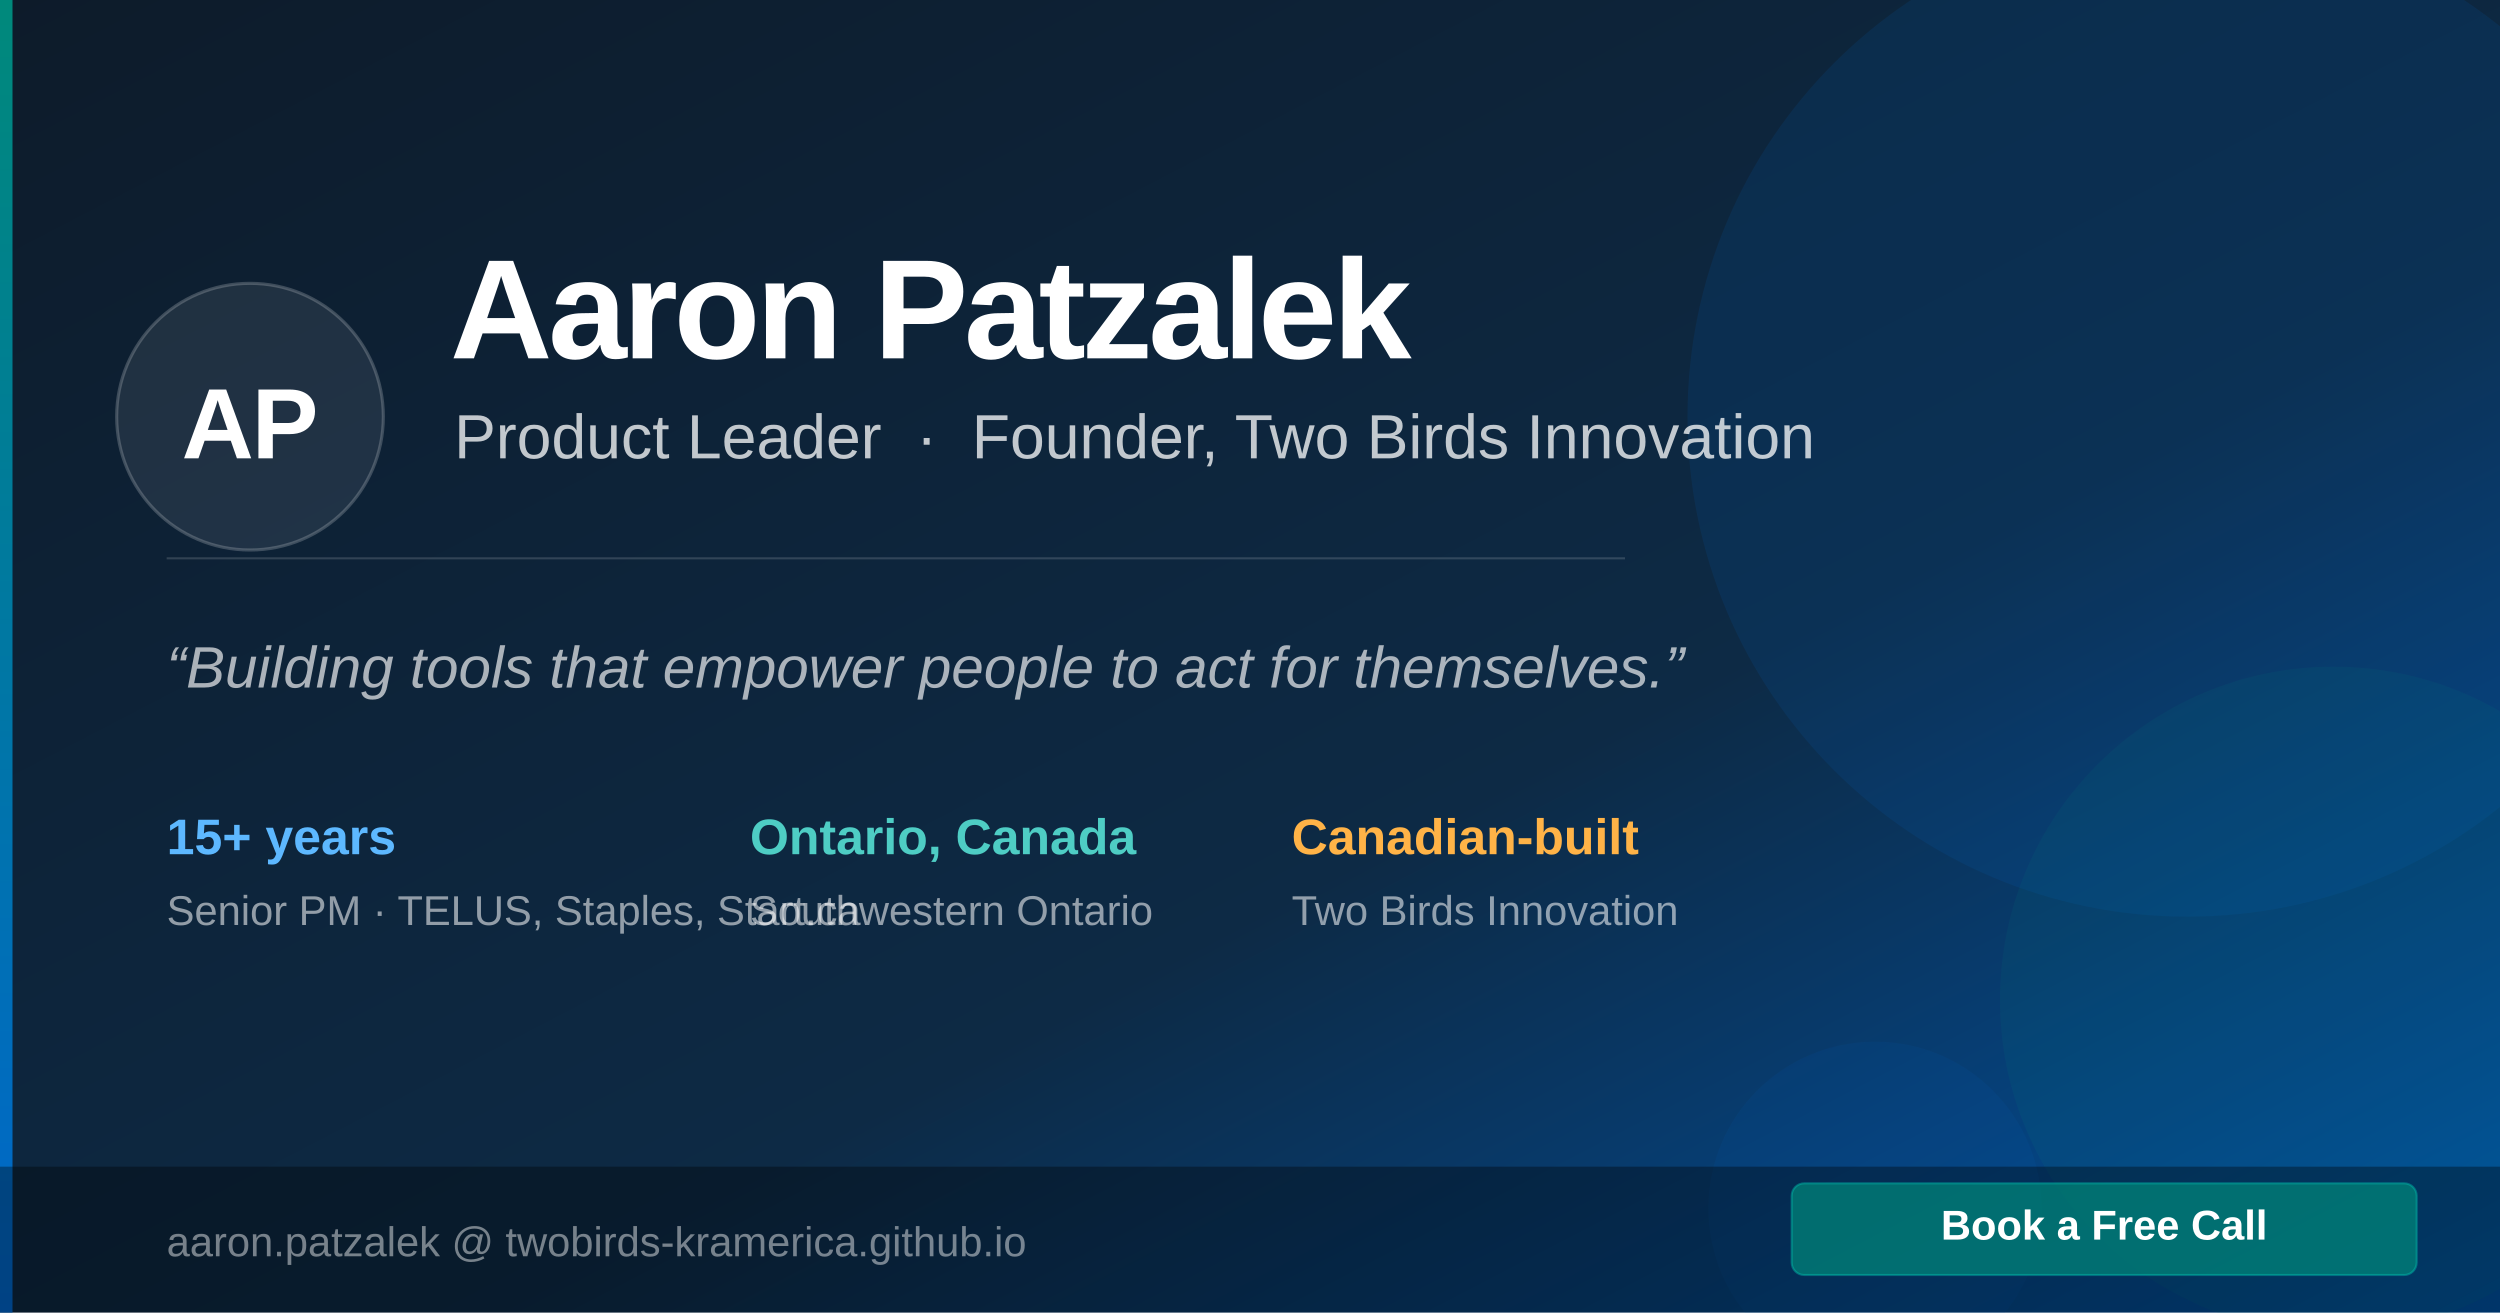
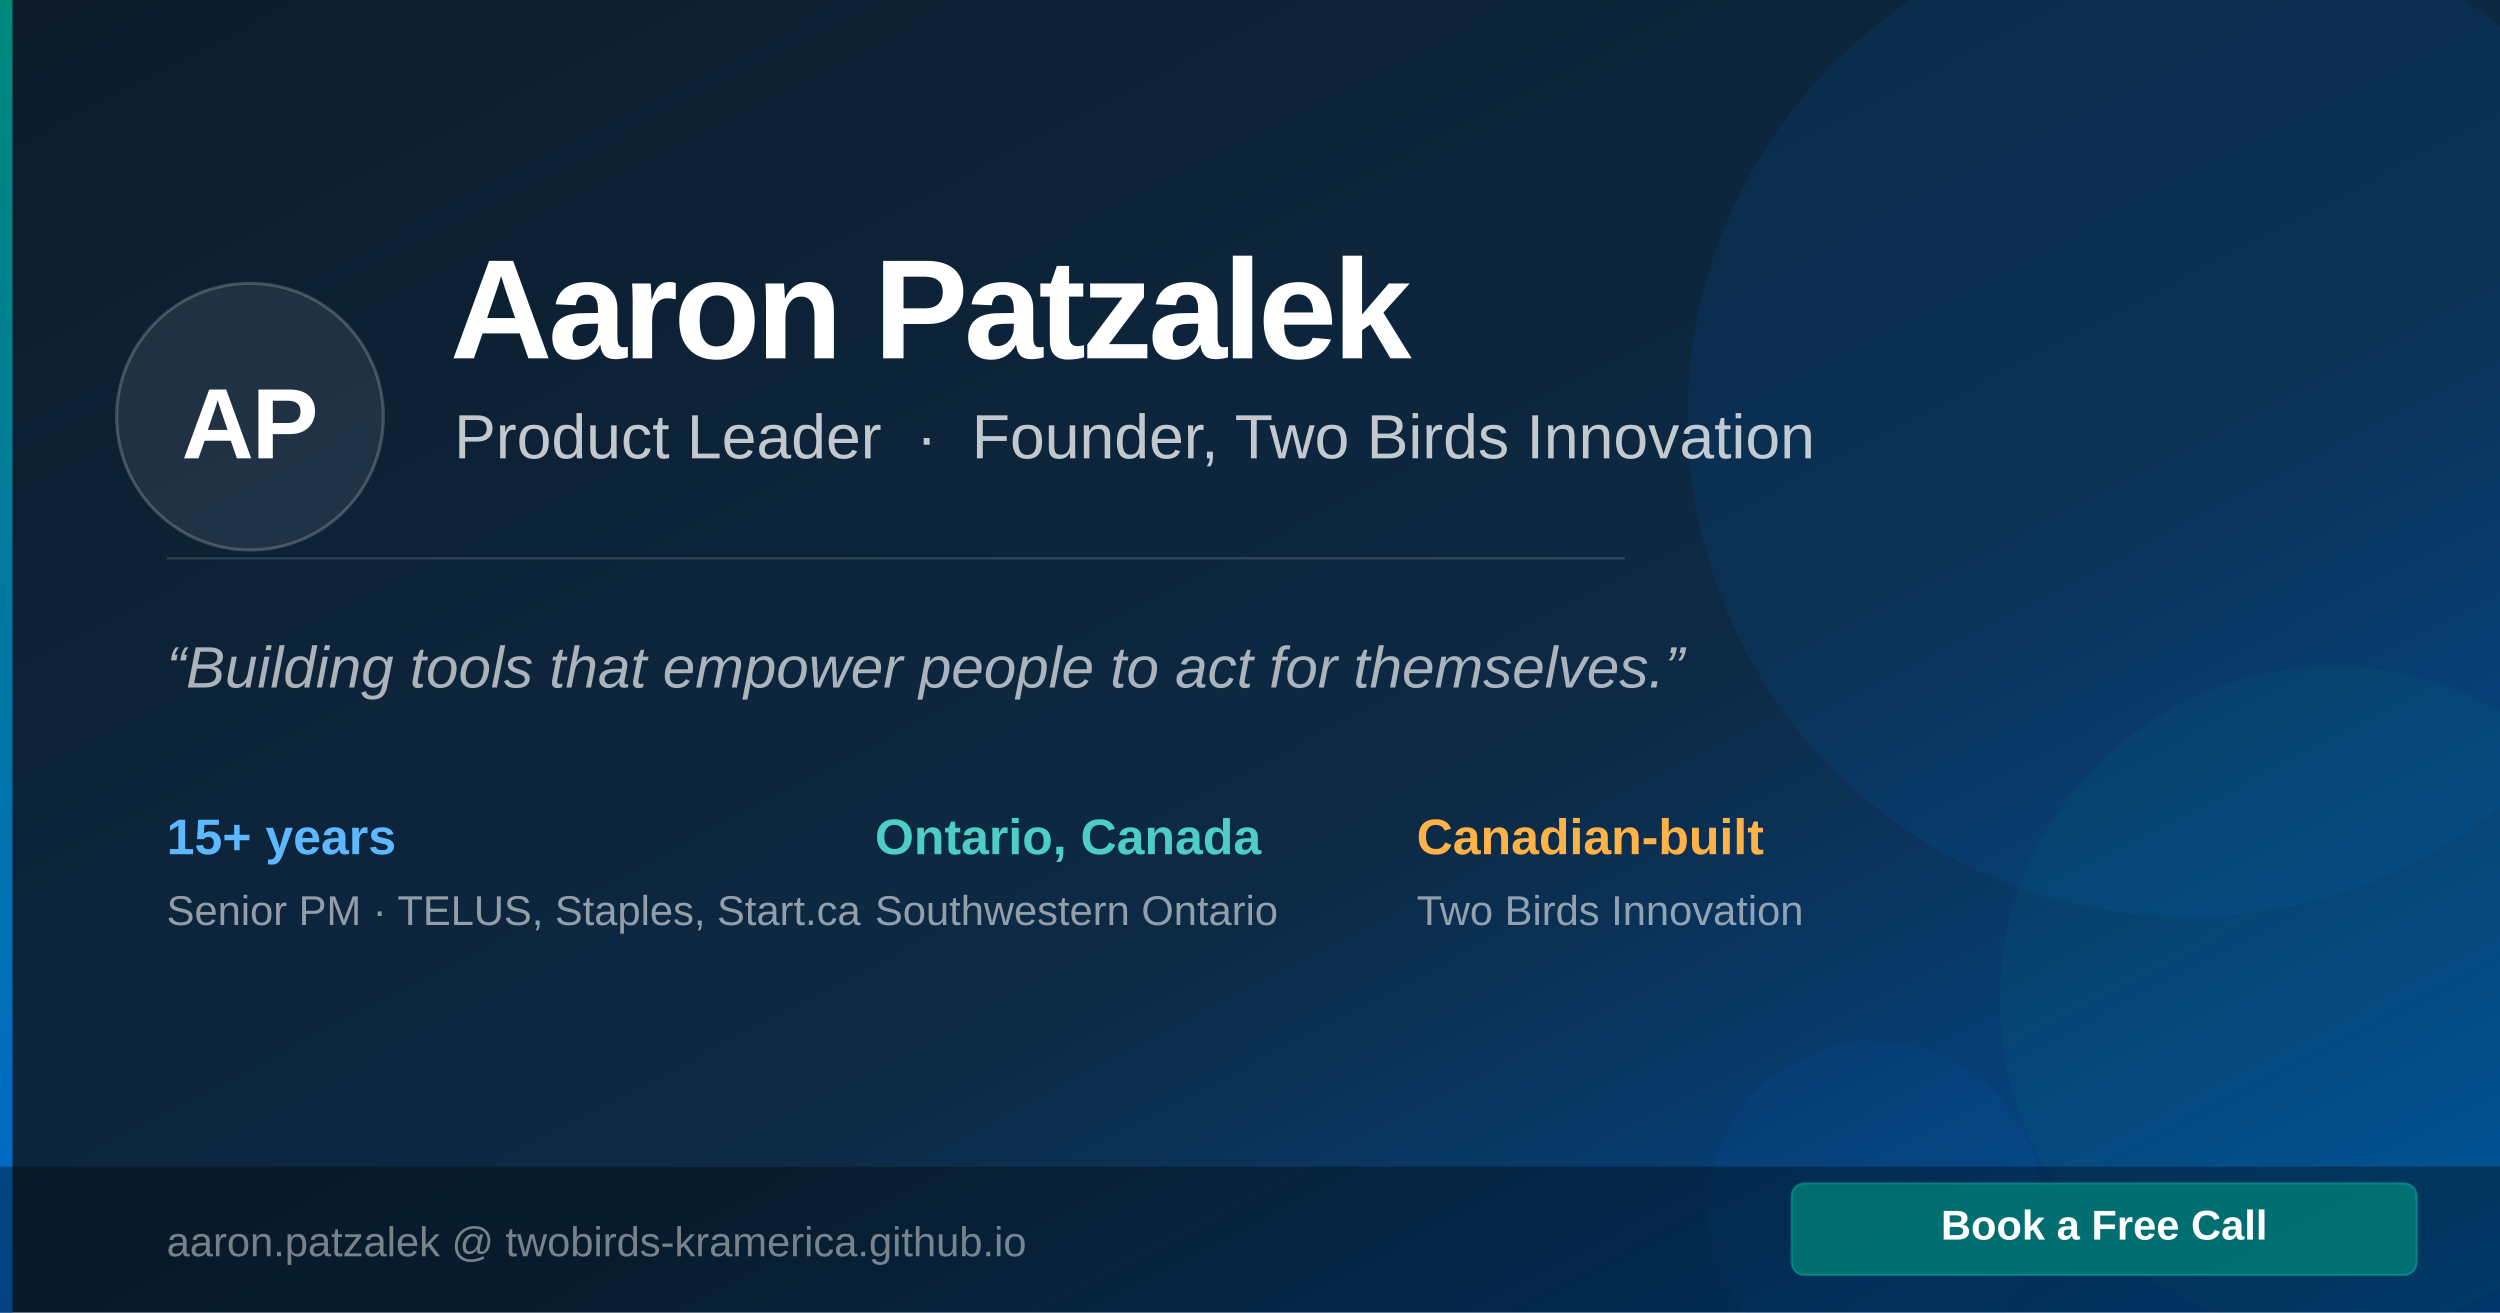
<svg xmlns="http://www.w3.org/2000/svg" width="1200" height="630" viewBox="0 0 1200 630" role="img" aria-label="Aaron Patzalek — Product Leader and Founder, Two Birds Innovation">
  <defs>
    <linearGradient id="bg-grad" x1="0%" y1="0%" x2="100%" y2="100%">
      <stop offset="0%" stop-color="#0D1B2A" />
      <stop offset="60%" stop-color="#0D2A45" />
      <stop offset="100%" stop-color="#0052A3" />
    </linearGradient>
    <linearGradient id="accent-grad" x1="0%" y1="0%" x2="0%" y2="100%">
      <stop offset="0%" stop-color="#00897B" />
      <stop offset="100%" stop-color="#0066CC" />
    </linearGradient>
    <clipPath id="card-clip">
      <rect width="1200" height="630" rx="0" />
    </clipPath>
  </defs>
  <rect width="1200" height="630" fill="url(#bg-grad)" />
  <circle cx="1050" cy="200" r="240" fill="rgba(0,102,204,0.12)" />
  <circle cx="1120" cy="480" r="160" fill="rgba(0,137,123,0.1)" />
  <circle cx="900" cy="580" r="80" fill="rgba(0,102,204,0.08)" />
  <rect x="0" y="0" width="6" height="630" fill="url(#accent-grad)" />
  <rect x="0" y="560" width="1200" height="70" fill="rgba(0,0,0,0.35)" />
  <circle cx="120" cy="200" r="64" fill="rgba(255,255,255,0.08)" stroke="rgba(255,255,255,0.2)" stroke-width="1.5" />
  <text x="120" y="220" font-family="'Segoe UI', 'Helvetica Neue', Arial, sans-serif" font-size="48" font-weight="700" fill="white" text-anchor="middle" letter-spacing="-1">AP</text>
  <text x="216" y="172" font-family="'Segoe UI', 'Helvetica Neue', Arial, sans-serif" font-size="68" font-weight="700" fill="white" letter-spacing="-2">Aaron Patzalek</text>
  <text x="218" y="220" font-family="'Segoe UI', 'Helvetica Neue', Arial, sans-serif" font-size="30" font-weight="400" fill="rgba(255,255,255,0.75)">Product Leader  ·  Founder, Two Birds Innovation</text>
  <line x1="80" y1="268" x2="780" y2="268" stroke="rgba(255,255,255,0.15)" stroke-width="1" />
  <text x="80" y="330" font-family="'Segoe UI', 'Helvetica Neue', Arial, sans-serif" font-size="28" font-weight="300" fill="rgba(255,255,255,0.65)" font-style="italic">“Building tools that empower people to act for themselves.”</text>
  <text x="80" y="410" font-family="'Segoe UI', 'Helvetica Neue', Arial, sans-serif" font-size="24" font-weight="600" fill="#5DB8FF">15+ years</text>
  <text x="80" y="444" font-family="'Segoe UI', 'Helvetica Neue', Arial, sans-serif" font-size="20" font-weight="400" fill="rgba(255,255,255,0.55)">Senior PM · TELUS, Staples, Start.ca</text>
-   <text x="360" y="410" font-family="'Segoe UI', 'Helvetica Neue', Arial, sans-serif" font-size="24" font-weight="600" fill="#4ECDC4">Ontario, Canada</text>
-   <text x="360" y="444" font-family="'Segoe UI', 'Helvetica Neue', Arial, sans-serif" font-size="20" font-weight="400" fill="rgba(255,255,255,0.55)">Southwestern Ontario</text>
-   <text x="620" y="410" font-family="'Segoe UI', 'Helvetica Neue', Arial, sans-serif" font-size="24" font-weight="600" fill="#FFB347">Canadian-built</text>
-   <text x="620" y="444" font-family="'Segoe UI', 'Helvetica Neue', Arial, sans-serif" font-size="20" font-weight="400" fill="rgba(255,255,255,0.55)">Two Birds Innovation</text>
+   <text x="420" y="410" font-family="'Segoe UI', 'Helvetica Neue', Arial, sans-serif" font-size="24" font-weight="600" fill="#4ECDC4">Ontario, Canada</text>
+   <text x="420" y="444" font-family="'Segoe UI', 'Helvetica Neue', Arial, sans-serif" font-size="20" font-weight="400" fill="rgba(255,255,255,0.55)">Southwestern Ontario</text>
+   <text x="680" y="410" font-family="'Segoe UI', 'Helvetica Neue', Arial, sans-serif" font-size="24" font-weight="600" fill="#FFB347">Canadian-built</text>
+   <text x="680" y="444" font-family="'Segoe UI', 'Helvetica Neue', Arial, sans-serif" font-size="20" font-weight="400" fill="rgba(255,255,255,0.55)">Two Birds Innovation</text>
  <text x="80" y="603" font-family="'Segoe UI', 'Helvetica Neue', Arial, sans-serif" font-size="20" fill="rgba(255,255,255,0.45)">aaron.patzalek @ twobirds-kramerica.github.io</text>
  <rect x="860" y="568" width="300" height="44" rx="6" fill="rgba(0,137,123,0.7)" stroke="rgba(0,200,180,0.4)" stroke-width="1" />
  <text x="1010" y="595" font-family="'Segoe UI', 'Helvetica Neue', Arial, sans-serif" font-size="20" font-weight="600" fill="white" text-anchor="middle">Book a Free Call</text>
</svg>
